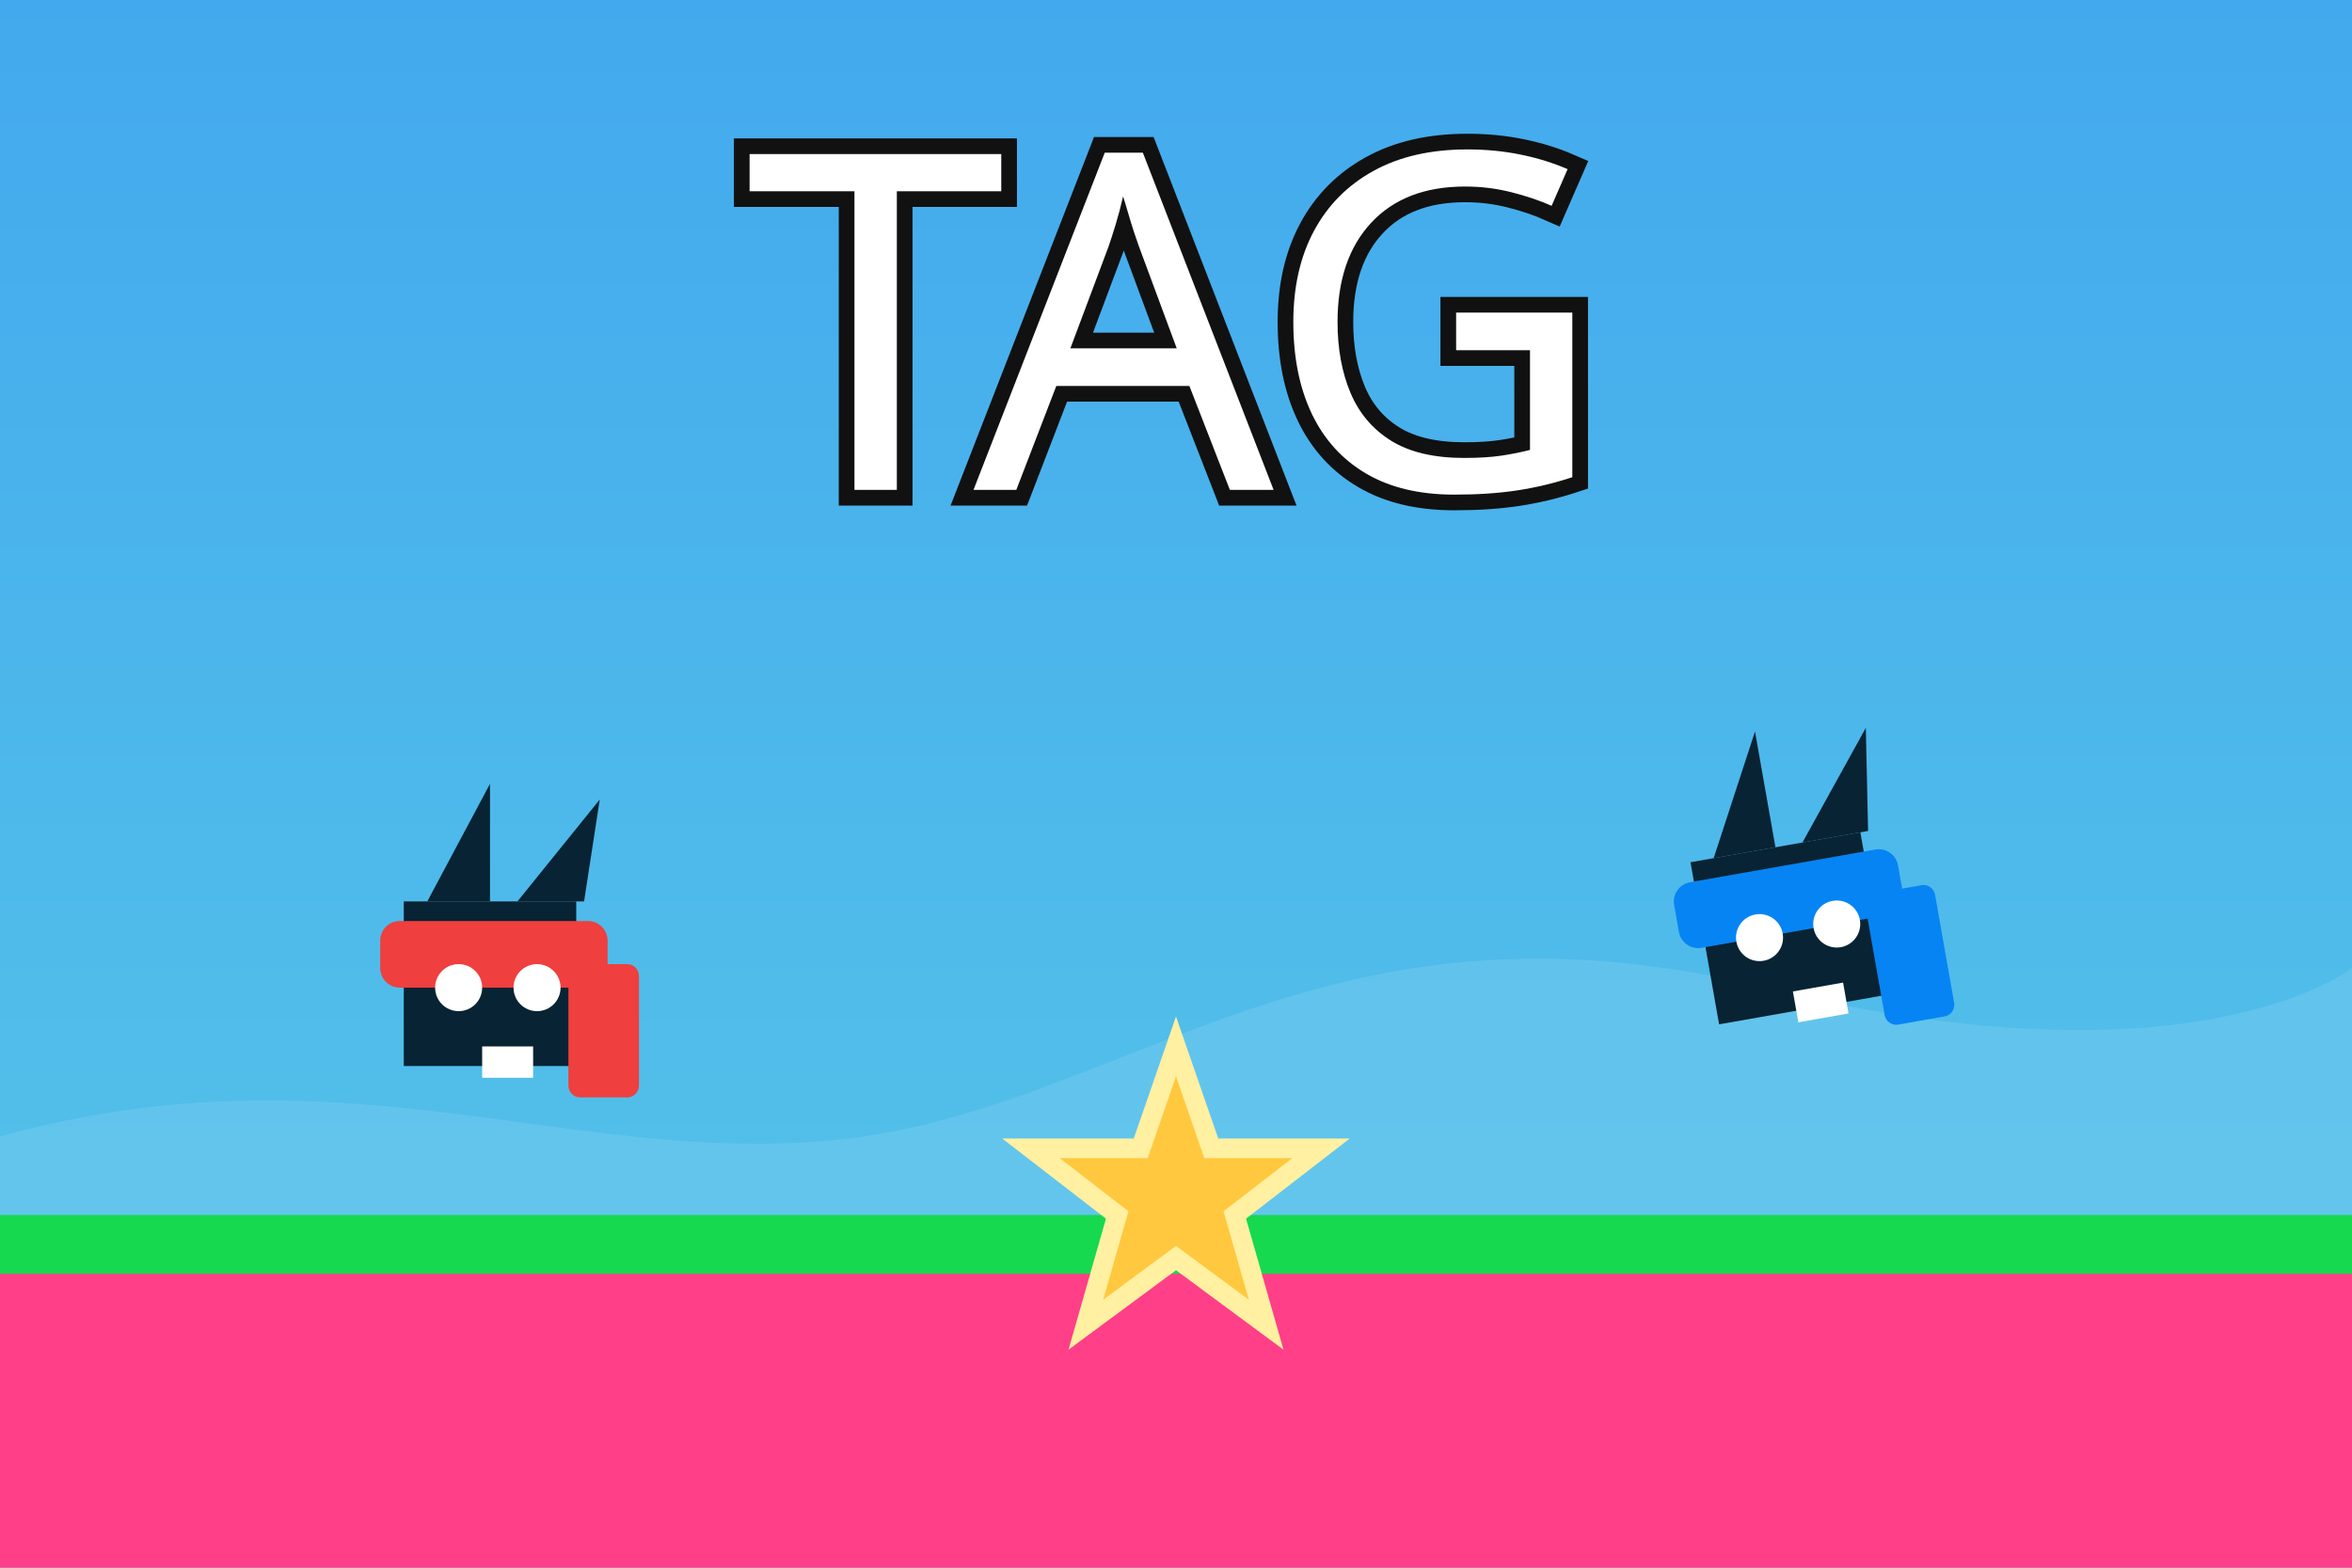
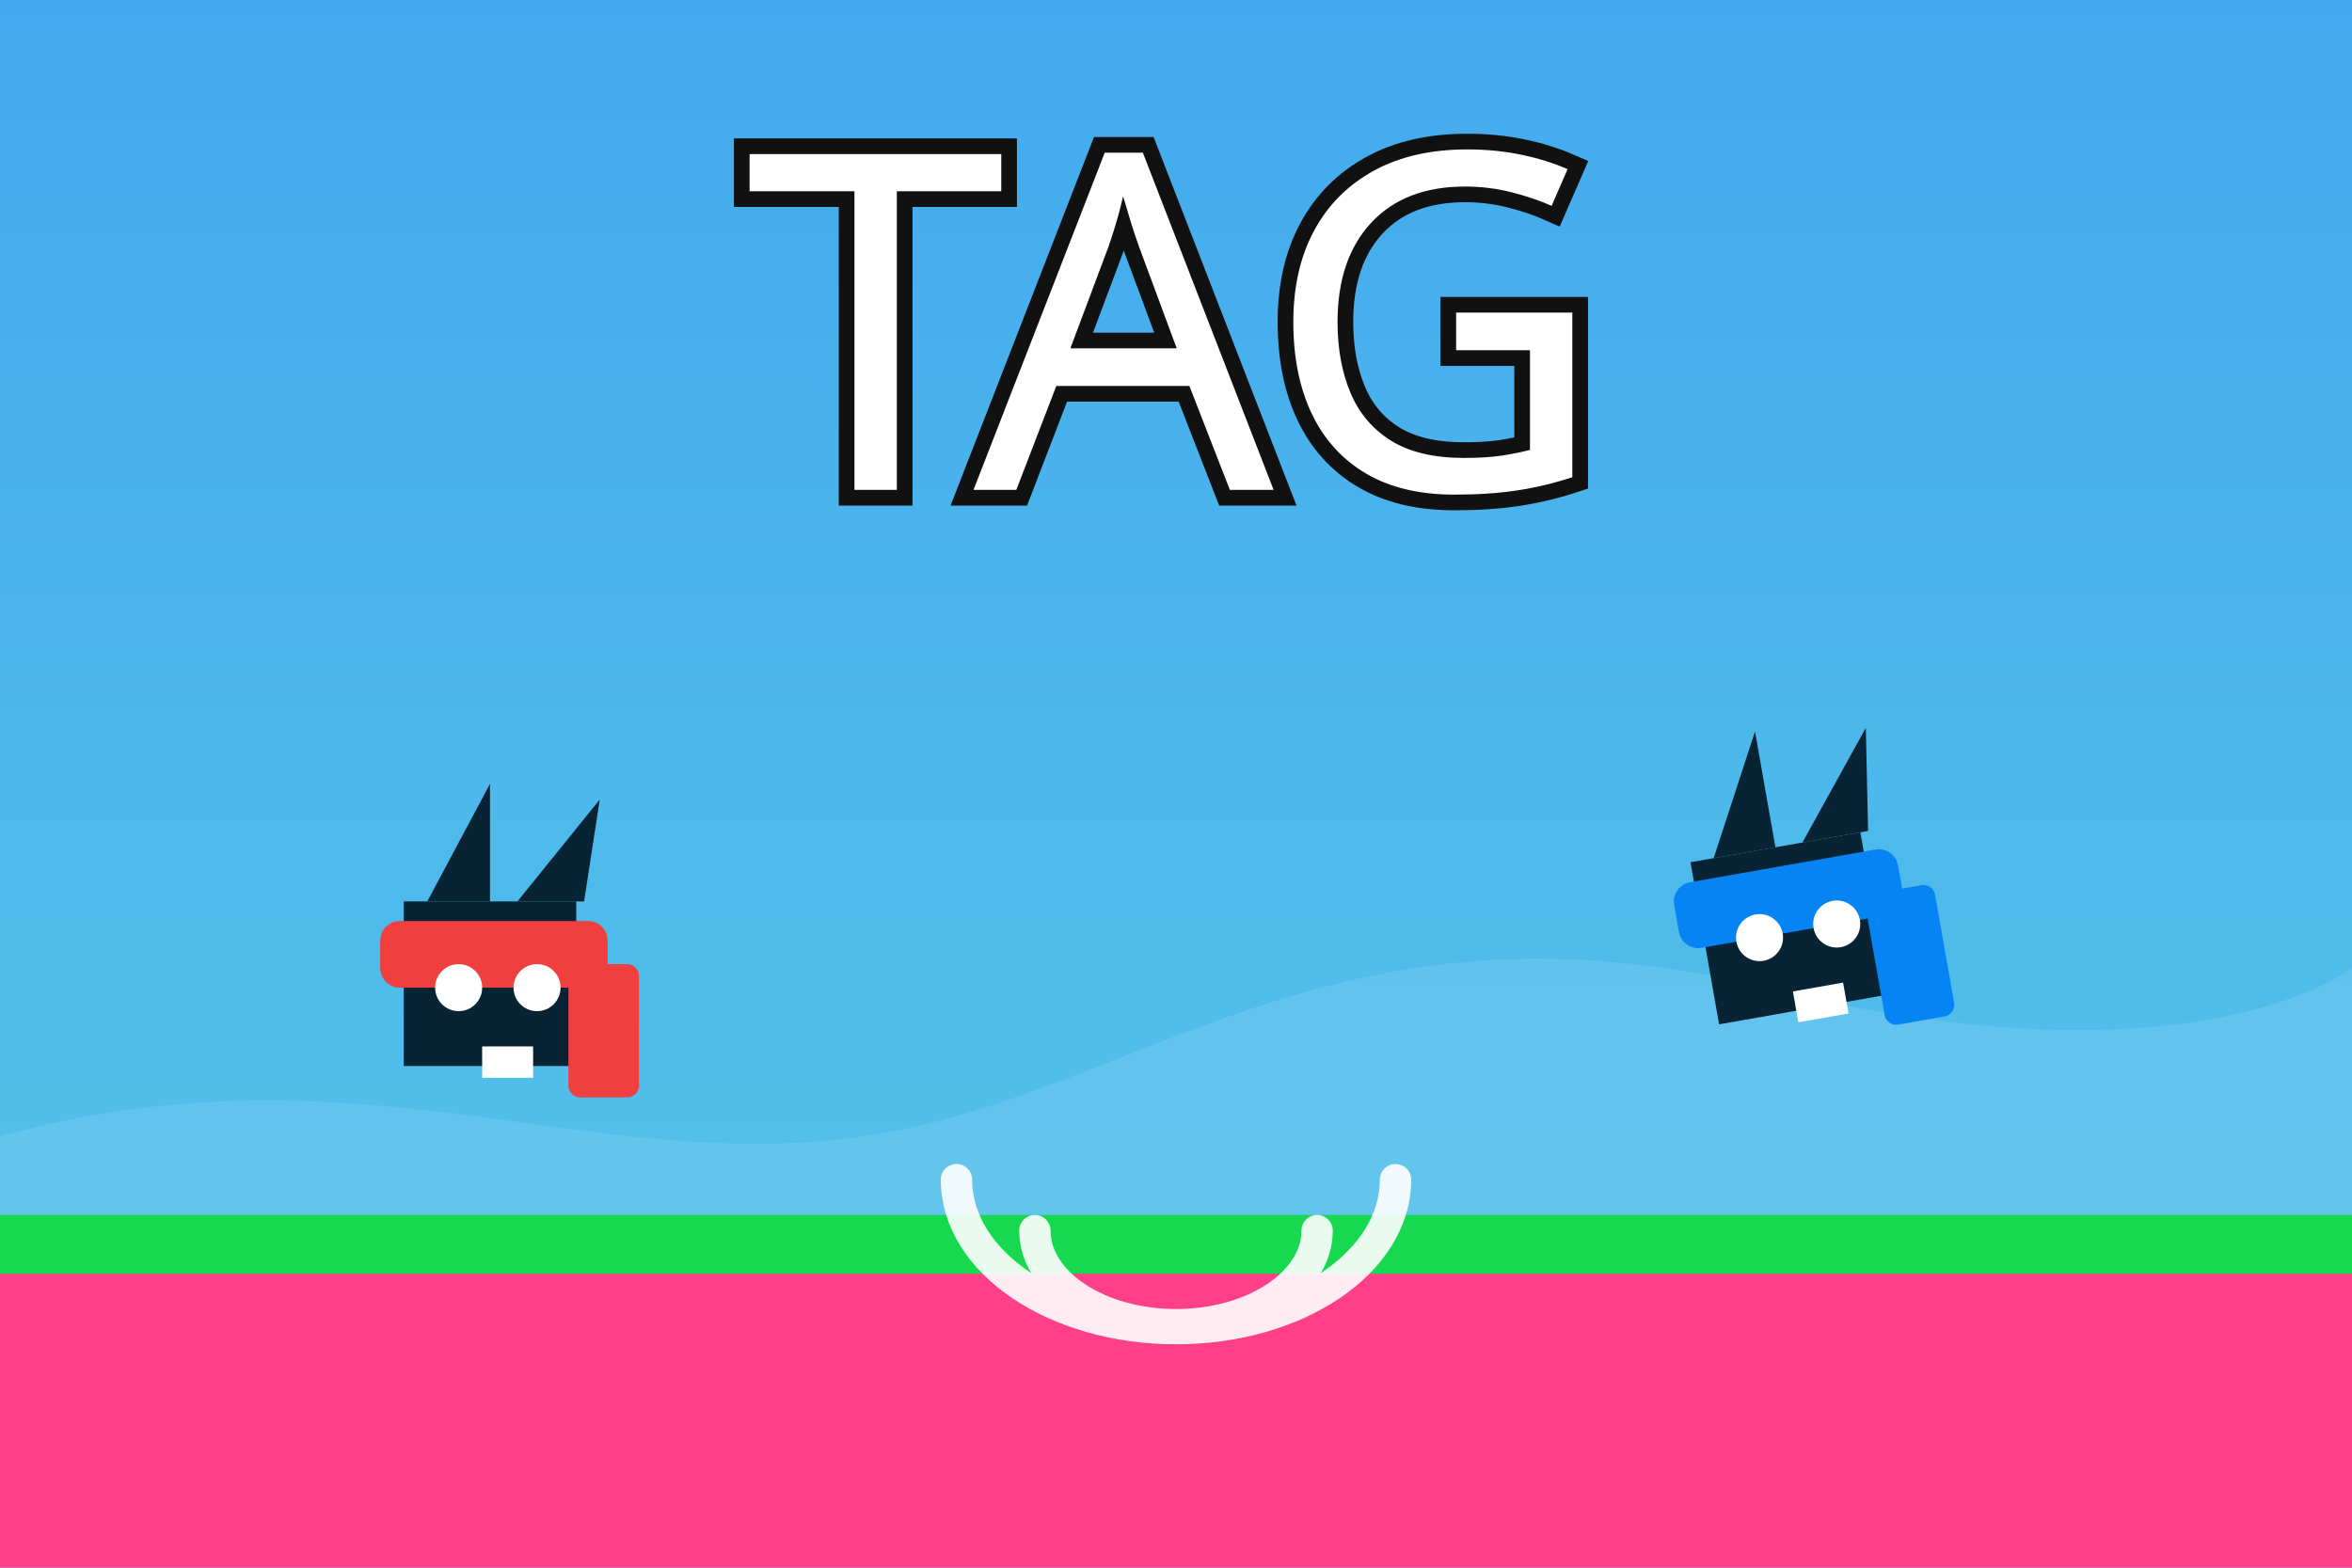
<svg xmlns="http://www.w3.org/2000/svg" viewBox="0 0 600 400">
  <defs>
    <linearGradient id="sky" x1="0" y1="0" x2="0" y2="1">
      <stop stop-color="#43a9ee" />
      <stop offset="1" stop-color="#57c7e8" />
    </linearGradient>
  </defs>
  <rect width="600" height="400" fill="url(#sky)" />
  <path d="M0 290c90-25 150 10 220 0s120-65 230-38 150-5 150-5v153H0z" fill="#77cdf0" opacity=".45" />
  <rect y="320" width="600" height="80" fill="#ff3f87" />
  <rect y="310" width="600" height="15" fill="#16d94f" />
  <text x="300" y="125" text-anchor="middle" font-family="Arial Black, sans-serif" font-size="120" fill="white" stroke="#111" stroke-width="8" paint-order="stroke">TAG</text>
  <g transform="translate(125 242)">
    <path d="M-22-12h44v42h-44z" rx="10" fill="#082333" />
    <path d="M-16-12 0-42v30zM7-12 28-38l-4 26z" fill="#082333" />
    <rect x="-28" y="-7" width="58" height="17" rx="5" fill="#ef3f3e" />
    <rect x="20" y="4" width="18" height="34" rx="3" fill="#ef3f3e" />
    <circle cx="-8" cy="10" r="6" fill="#fff" />
    <circle cx="12" cy="10" r="6" fill="#fff" />
    <rect x="-2" y="25" width="13" height="8" fill="#fff" />
  </g>
  <g transform="translate(455 228) rotate(-10)">
    <path d="M-22-12h44v42h-44z" rx="10" fill="#082333" />
    <path d="M-16-12 0-42v30zM7-12 28-38l-4 26z" fill="#082333" />
    <rect x="-28" y="-7" width="58" height="17" rx="5" fill="#0784f3" />
    <rect x="20" y="4" width="18" height="34" rx="3" fill="#0784f3" />
    <circle cx="-8" cy="10" r="6" fill="#fff" />
    <circle cx="12" cy="10" r="6" fill="#fff" />
    <rect x="-2" y="25" width="13" height="8" fill="#fff" />
  </g>
-   <g transform="translate(300 305)" fill="#ffc83e" stroke="#fff0a2" stroke-width="5">
-     <path d="M0-38 9-12 37-12 15 5 23 33 0 16-23 33-15 5-37-12-9-12z" />
+   <g transform="translate(300 314)" fill="none" stroke="#fff" stroke-width="8" stroke-linecap="round" opacity=".9">
+     <path d="M-36 0a36 24 0 0 0 72 0" />
+     <path d="M-56-13a56 38 0 0 0 112 0" />
  </g>
</svg>
